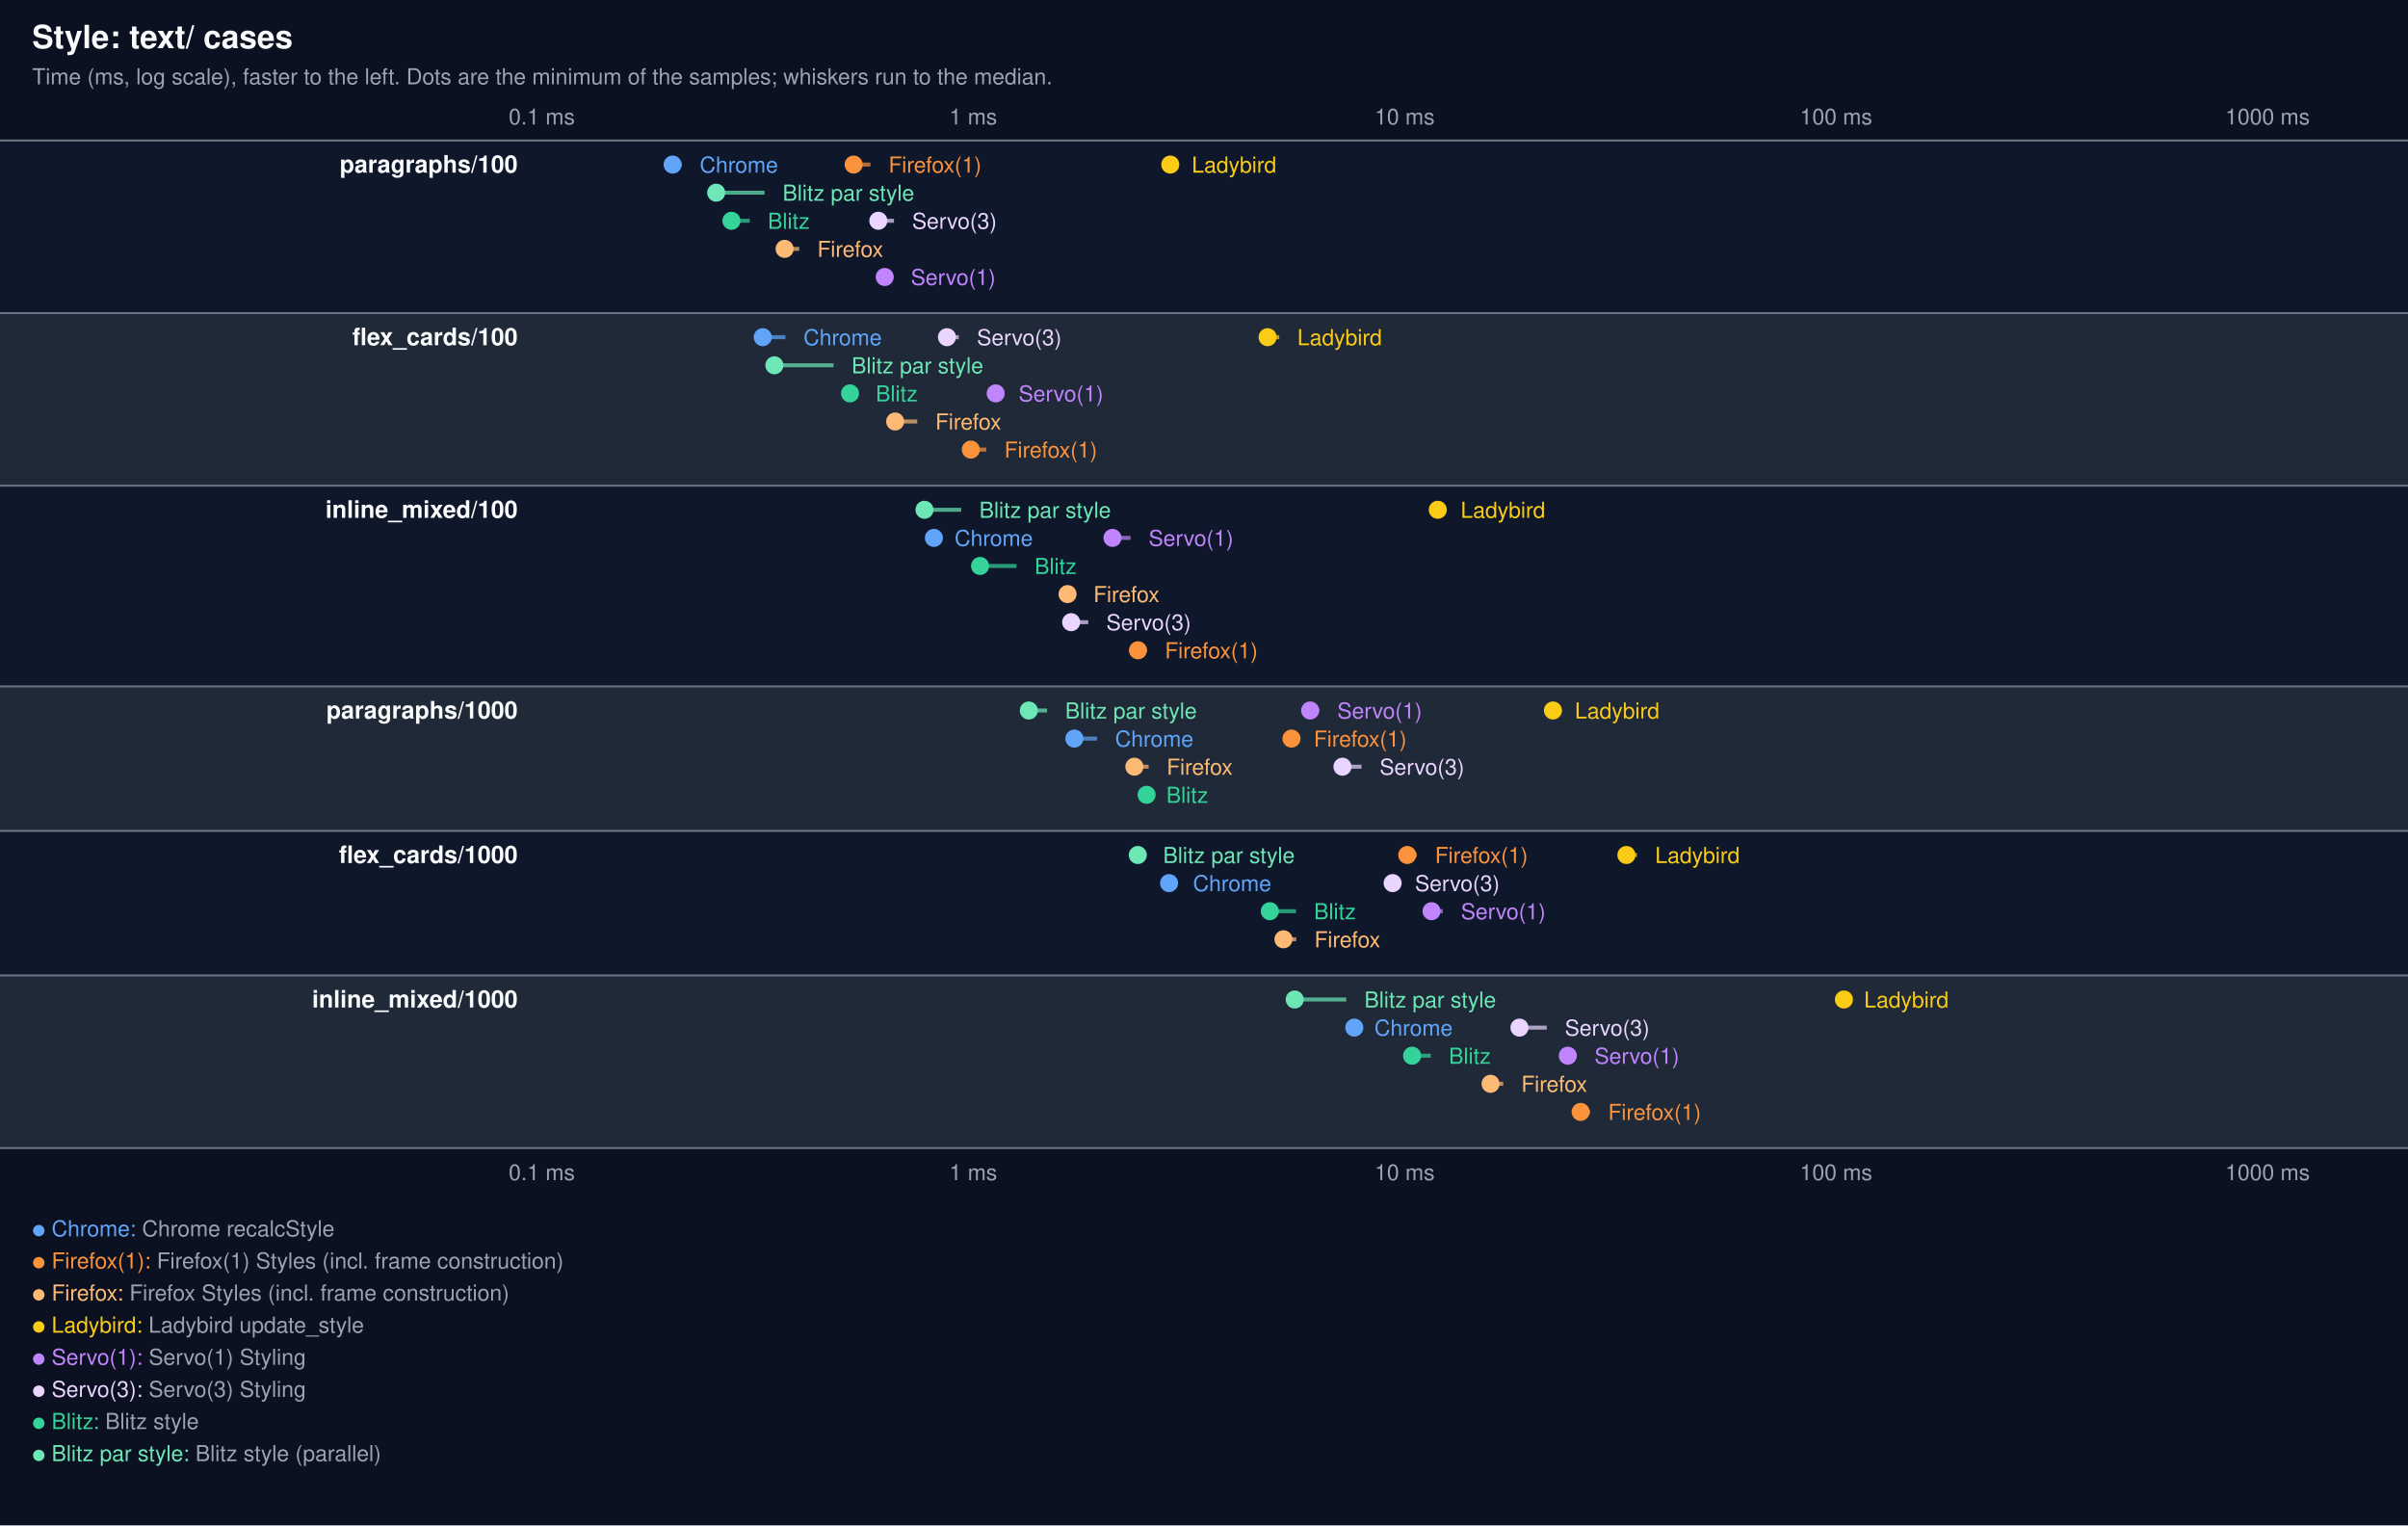
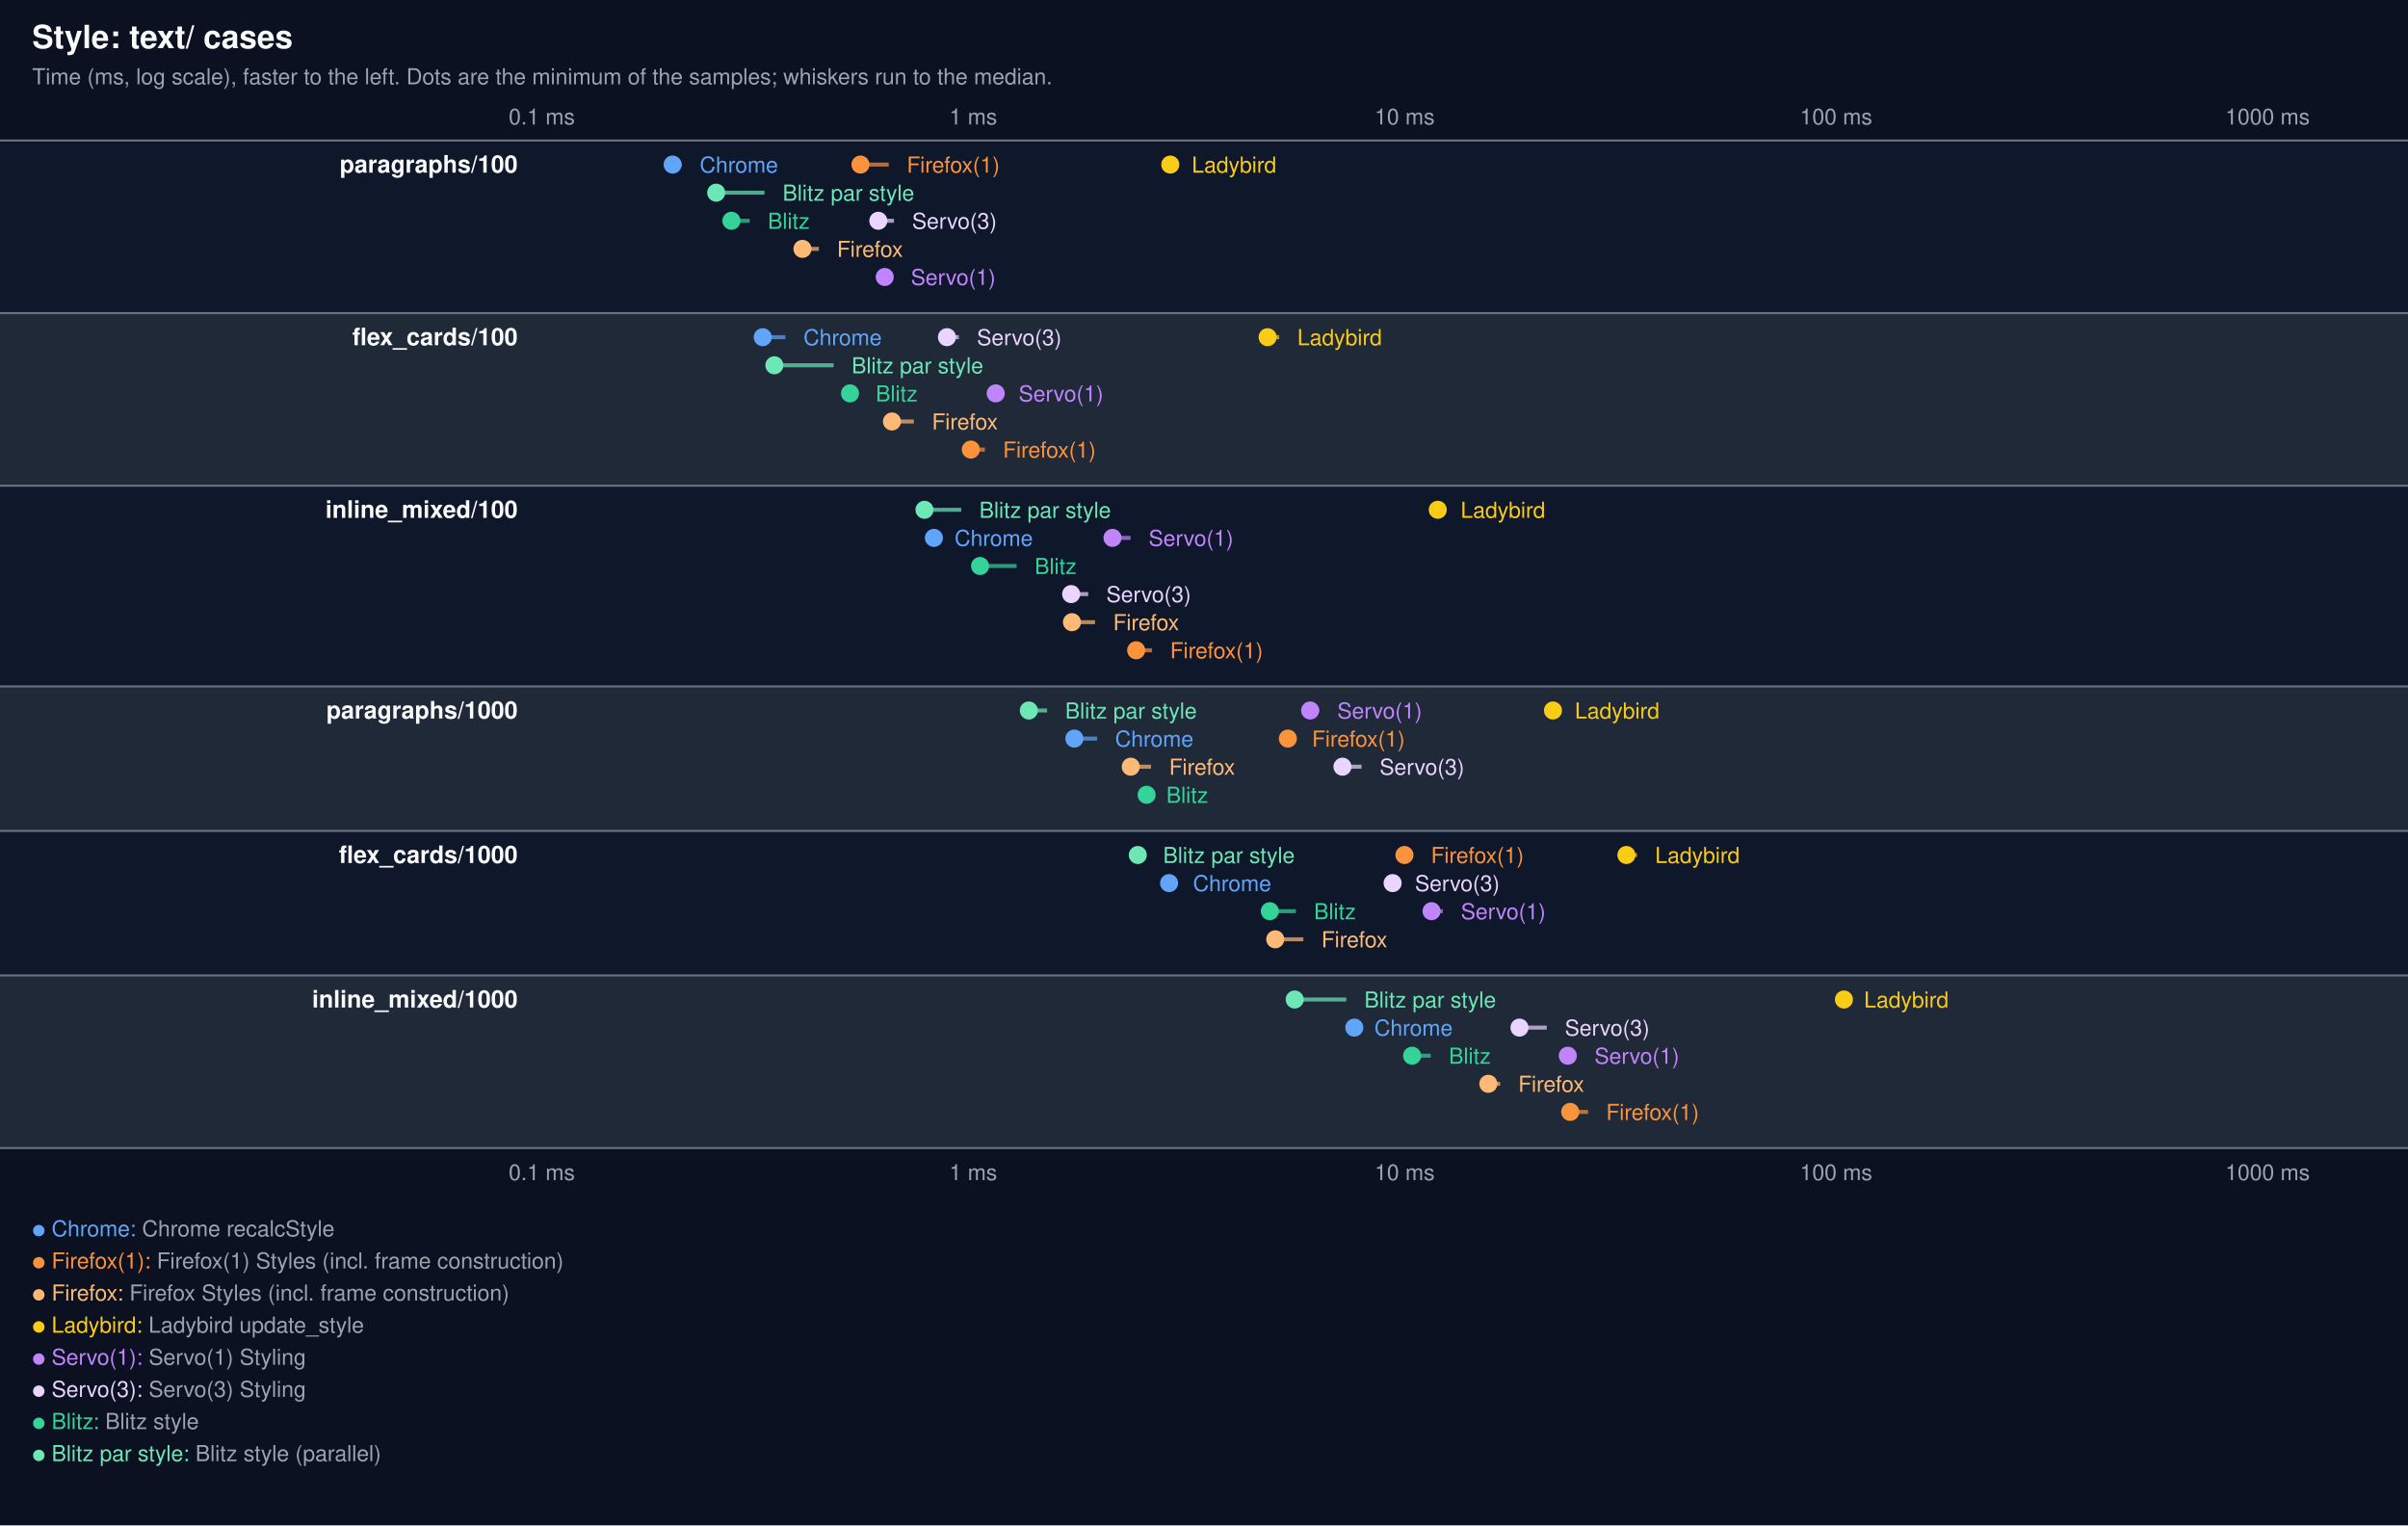
<svg xmlns="http://www.w3.org/2000/svg" width="1200" height="760" viewBox="0 0 1200 760" font-family="system-ui, -apple-system, Segoe UI, Helvetica, Arial, sans-serif">
  <rect width="1200" height="760" fill="#0b1120" />
  <text x="16" y="24" fill="#f9fafb" font-size="16" font-weight="600">Style: text/ cases</text>
  <text x="16" y="42" fill="#9ca3af" font-size="11">Time (ms, log scale), faster to the left. Dots are the minimum of the samples; whiskers run to the median.</text>
  <line x1="270.0" x2="270.0" y1="70" y2="572" stroke="#374151" stroke-dasharray="2 4" />
  <text x="270.0" y="62" fill="#9ca3af" font-size="11" text-anchor="middle">0.1 ms</text>
  <text x="270.0" y="588" fill="#9ca3af" font-size="11" text-anchor="middle">0.1 ms</text>
  <line x1="485.0" x2="485.0" y1="70" y2="572" stroke="#374151" stroke-dasharray="2 4" />
  <text x="485.0" y="62" fill="#9ca3af" font-size="11" text-anchor="middle">1 ms</text>
  <text x="485.0" y="588" fill="#9ca3af" font-size="11" text-anchor="middle">1 ms</text>
  <line x1="700.0" x2="700.0" y1="70" y2="572" stroke="#374151" stroke-dasharray="2 4" />
  <text x="700.0" y="62" fill="#9ca3af" font-size="11" text-anchor="middle">10 ms</text>
  <text x="700.0" y="588" fill="#9ca3af" font-size="11" text-anchor="middle">10 ms</text>
  <line x1="915.0" x2="915.0" y1="70" y2="572" stroke="#374151" stroke-dasharray="2 4" />
  <text x="915.0" y="62" fill="#9ca3af" font-size="11" text-anchor="middle">100 ms</text>
  <text x="915.0" y="588" fill="#9ca3af" font-size="11" text-anchor="middle">100 ms</text>
  <line x1="1130.0" x2="1130.0" y1="70" y2="572" stroke="#374151" stroke-dasharray="2 4" />
  <text x="1130.0" y="62" fill="#9ca3af" font-size="11" text-anchor="middle">1000 ms</text>
  <text x="1130.0" y="588" fill="#9ca3af" font-size="11" text-anchor="middle">1000 ms</text>
  <rect x="0" y="70" width="1200" height="86" fill="#0f172a" />
  <line x1="0" x2="1200" y1="70" y2="70" stroke="#6b7280" stroke-width="1" />
  <text x="258" y="86" fill="#f9fafb" font-size="12" font-weight="600" text-anchor="end">paragraphs/100</text>
  <line x1="335.2" x2="339.7" y1="82" y2="82" stroke="#60a5fa" stroke-width="2" opacity="0.7" />
  <circle cx="335.2" cy="82" r="4.5" fill="#60a5fa" />
  <text x="348.7" y="86" fill="#60a5fa" font-size="11" text-anchor="start">Chrome</text>
  <line x1="356.9" x2="381.0" y1="96" y2="96" stroke="#6ee7b7" stroke-width="2" opacity="0.7" />
  <circle cx="356.9" cy="96" r="4.5" fill="#6ee7b7" />
  <text x="390.0" y="100" fill="#6ee7b7" font-size="11" text-anchor="start">Blitz par style</text>
  <line x1="364.5" x2="373.6" y1="110" y2="110" stroke="#34d399" stroke-width="2" opacity="0.7" />
  <circle cx="364.5" cy="110" r="4.5" fill="#34d399" />
  <text x="382.6" y="114" fill="#34d399" font-size="11" text-anchor="start">Blitz</text>
-   <line x1="391.0" x2="398.3" y1="124" y2="124" stroke="#fdba74" stroke-width="2" opacity="0.7" />
-   <circle cx="391.0" cy="124" r="4.5" fill="#fdba74" />
-   <text x="407.3" y="128" fill="#fdba74" font-size="11" text-anchor="start">Firefox</text>
-   <line x1="425.4" x2="433.8" y1="82" y2="82" stroke="#fb923c" stroke-width="2" opacity="0.7" />
-   <circle cx="425.4" cy="82" r="4.5" fill="#fb923c" />
-   <text x="442.8" y="86" fill="#fb923c" font-size="11" text-anchor="start">Firefox(1)</text>
+   <line x1="399.9" x2="408.1" y1="124" y2="124" stroke="#fdba74" stroke-width="2" opacity="0.7" />
+   <circle cx="399.9" cy="124" r="4.5" fill="#fdba74" />
+   <text x="417.1" y="128" fill="#fdba74" font-size="11" text-anchor="start">Firefox</text>
+   <line x1="428.8" x2="442.9" y1="82" y2="82" stroke="#fb923c" stroke-width="2" opacity="0.7" />
+   <circle cx="428.8" cy="82" r="4.5" fill="#fb923c" />
+   <text x="451.9" y="86" fill="#fb923c" font-size="11" text-anchor="start">Firefox(1)</text>
  <line x1="437.7" x2="445.5" y1="110" y2="110" stroke="#e9d5ff" stroke-width="2" opacity="0.7" />
  <circle cx="437.7" cy="110" r="4.5" fill="#e9d5ff" />
  <text x="454.5" y="114" fill="#e9d5ff" font-size="11" text-anchor="start">Servo(3)</text>
  <line x1="440.9" x2="444.9" y1="138" y2="138" stroke="#c084fc" stroke-width="2" opacity="0.7" />
  <circle cx="440.9" cy="138" r="4.5" fill="#c084fc" />
  <text x="453.9" y="142" fill="#c084fc" font-size="11" text-anchor="start">Servo(1)</text>
  <line x1="583.2" x2="584.9" y1="82" y2="82" stroke="#facc15" stroke-width="2" opacity="0.7" />
  <circle cx="583.2" cy="82" r="4.5" fill="#facc15" />
  <text x="593.9" y="86" fill="#facc15" font-size="11" text-anchor="start">Ladybird</text>
  <rect x="0" y="156" width="1200" height="86" fill="#1f2937" />
  <line x1="0" x2="1200" y1="156" y2="156" stroke="#6b7280" stroke-width="1" />
  <text x="258" y="172" fill="#f9fafb" font-size="12" font-weight="600" text-anchor="end">flex_cards/100</text>
  <line x1="380.1" x2="391.4" y1="168" y2="168" stroke="#60a5fa" stroke-width="2" opacity="0.7" />
  <circle cx="380.1" cy="168" r="4.5" fill="#60a5fa" />
  <text x="400.4" y="172" fill="#60a5fa" font-size="11" text-anchor="start">Chrome</text>
  <line x1="385.9" x2="415.4" y1="182" y2="182" stroke="#6ee7b7" stroke-width="2" opacity="0.7" />
  <circle cx="385.9" cy="182" r="4.5" fill="#6ee7b7" />
  <text x="424.4" y="186" fill="#6ee7b7" font-size="11" text-anchor="start">Blitz par style</text>
  <line x1="423.6" x2="427.4" y1="196" y2="196" stroke="#34d399" stroke-width="2" opacity="0.7" />
  <circle cx="423.6" cy="196" r="4.5" fill="#34d399" />
  <text x="436.4" y="200" fill="#34d399" font-size="11" text-anchor="start">Blitz</text>
-   <line x1="446.1" x2="457.1" y1="210" y2="210" stroke="#fdba74" stroke-width="2" opacity="0.7" />
-   <circle cx="446.1" cy="210" r="4.5" fill="#fdba74" />
-   <text x="466.1" y="214" fill="#fdba74" font-size="11" text-anchor="start">Firefox</text>
+   <line x1="444.5" x2="455.4" y1="210" y2="210" stroke="#fdba74" stroke-width="2" opacity="0.7" />
+   <circle cx="444.5" cy="210" r="4.5" fill="#fdba74" />
+   <text x="464.4" y="214" fill="#fdba74" font-size="11" text-anchor="start">Firefox</text>
  <line x1="471.9" x2="477.8" y1="168" y2="168" stroke="#e9d5ff" stroke-width="2" opacity="0.7" />
  <circle cx="471.9" cy="168" r="4.5" fill="#e9d5ff" />
  <text x="486.8" y="172" fill="#e9d5ff" font-size="11" text-anchor="start">Servo(3)</text>
-   <line x1="483.8" x2="491.5" y1="224" y2="224" stroke="#fb923c" stroke-width="2" opacity="0.7" />
+   <line x1="483.8" x2="490.8" y1="224" y2="224" stroke="#fb923c" stroke-width="2" opacity="0.7" />
  <circle cx="483.8" cy="224" r="4.5" fill="#fb923c" />
-   <text x="500.5" y="228" fill="#fb923c" font-size="11" text-anchor="start">Firefox(1)</text>
+   <text x="499.8" y="228" fill="#fb923c" font-size="11" text-anchor="start">Firefox(1)</text>
  <line x1="496.2" x2="498.6" y1="196" y2="196" stroke="#c084fc" stroke-width="2" opacity="0.7" />
  <circle cx="496.2" cy="196" r="4.5" fill="#c084fc" />
  <text x="507.6" y="200" fill="#c084fc" font-size="11" text-anchor="start">Servo(1)</text>
  <line x1="631.7" x2="637.5" y1="168" y2="168" stroke="#facc15" stroke-width="2" opacity="0.7" />
  <circle cx="631.7" cy="168" r="4.5" fill="#facc15" />
  <text x="646.5" y="172" fill="#facc15" font-size="11" text-anchor="start">Ladybird</text>
  <rect x="0" y="242" width="1200" height="100" fill="#0f172a" />
  <line x1="0" x2="1200" y1="242" y2="242" stroke="#6b7280" stroke-width="1" />
  <text x="258" y="258" fill="#f9fafb" font-size="12" font-weight="600" text-anchor="end">inline_mixed/100</text>
  <line x1="460.7" x2="479.0" y1="254" y2="254" stroke="#6ee7b7" stroke-width="2" opacity="0.7" />
  <circle cx="460.7" cy="254" r="4.5" fill="#6ee7b7" />
  <text x="488.0" y="258" fill="#6ee7b7" font-size="11" text-anchor="start">Blitz par style</text>
  <line x1="465.4" x2="466.7" y1="268" y2="268" stroke="#60a5fa" stroke-width="2" opacity="0.7" />
  <circle cx="465.4" cy="268" r="4.5" fill="#60a5fa" />
  <text x="475.7" y="272" fill="#60a5fa" font-size="11" text-anchor="start">Chrome</text>
  <line x1="488.4" x2="506.6" y1="282" y2="282" stroke="#34d399" stroke-width="2" opacity="0.7" />
  <circle cx="488.4" cy="282" r="4.5" fill="#34d399" />
  <text x="515.6" y="286" fill="#34d399" font-size="11" text-anchor="start">Blitz</text>
-   <line x1="532.0" x2="535.9" y1="296" y2="296" stroke="#fdba74" stroke-width="2" opacity="0.7" />
-   <circle cx="532.0" cy="296" r="4.5" fill="#fdba74" />
-   <text x="544.9" y="300" fill="#fdba74" font-size="11" text-anchor="start">Firefox</text>
-   <line x1="533.8" x2="542.3" y1="310" y2="310" stroke="#e9d5ff" stroke-width="2" opacity="0.7" />
-   <circle cx="533.8" cy="310" r="4.5" fill="#e9d5ff" />
-   <text x="551.3" y="314" fill="#e9d5ff" font-size="11" text-anchor="start">Servo(3)</text>
+   <line x1="533.8" x2="542.3" y1="296" y2="296" stroke="#e9d5ff" stroke-width="2" opacity="0.7" />
+   <circle cx="533.8" cy="296" r="4.5" fill="#e9d5ff" />
+   <text x="551.3" y="300" fill="#e9d5ff" font-size="11" text-anchor="start">Servo(3)</text>
+   <line x1="534.2" x2="545.7" y1="310" y2="310" stroke="#fdba74" stroke-width="2" opacity="0.7" />
+   <circle cx="534.2" cy="310" r="4.5" fill="#fdba74" />
+   <text x="554.7" y="314" fill="#fdba74" font-size="11" text-anchor="start">Firefox</text>
  <line x1="554.4" x2="563.4" y1="268" y2="268" stroke="#c084fc" stroke-width="2" opacity="0.7" />
  <circle cx="554.4" cy="268" r="4.5" fill="#c084fc" />
  <text x="572.4" y="272" fill="#c084fc" font-size="11" text-anchor="start">Servo(1)</text>
-   <line x1="567.1" x2="571.5" y1="324" y2="324" stroke="#fb923c" stroke-width="2" opacity="0.7" />
-   <circle cx="567.1" cy="324" r="4.5" fill="#fb923c" />
-   <text x="580.5" y="328" fill="#fb923c" font-size="11" text-anchor="start">Firefox(1)</text>
+   <line x1="566.2" x2="574.1" y1="324" y2="324" stroke="#fb923c" stroke-width="2" opacity="0.7" />
+   <circle cx="566.2" cy="324" r="4.5" fill="#fb923c" />
+   <text x="583.1" y="328" fill="#fb923c" font-size="11" text-anchor="start">Firefox(1)</text>
  <line x1="716.5" x2="718.9" y1="254" y2="254" stroke="#facc15" stroke-width="2" opacity="0.7" />
  <circle cx="716.5" cy="254" r="4.5" fill="#facc15" />
  <text x="727.9" y="258" fill="#facc15" font-size="11" text-anchor="start">Ladybird</text>
  <rect x="0" y="342" width="1200" height="72" fill="#1f2937" />
  <line x1="0" x2="1200" y1="342" y2="342" stroke="#6b7280" stroke-width="1" />
  <text x="258" y="358" fill="#f9fafb" font-size="12" font-weight="600" text-anchor="end">paragraphs/1000</text>
  <line x1="512.7" x2="521.8" y1="354" y2="354" stroke="#6ee7b7" stroke-width="2" opacity="0.7" />
  <circle cx="512.7" cy="354" r="4.5" fill="#6ee7b7" />
  <text x="530.8" y="358" fill="#6ee7b7" font-size="11" text-anchor="start">Blitz par style</text>
  <line x1="535.4" x2="546.7" y1="368" y2="368" stroke="#60a5fa" stroke-width="2" opacity="0.7" />
  <circle cx="535.4" cy="368" r="4.5" fill="#60a5fa" />
  <text x="555.7" y="372" fill="#60a5fa" font-size="11" text-anchor="start">Chrome</text>
-   <line x1="565.3" x2="572.4" y1="382" y2="382" stroke="#fdba74" stroke-width="2" opacity="0.7" />
-   <circle cx="565.3" cy="382" r="4.5" fill="#fdba74" />
-   <text x="581.4" y="386" fill="#fdba74" font-size="11" text-anchor="start">Firefox</text>
+   <line x1="563.5" x2="573.6" y1="382" y2="382" stroke="#fdba74" stroke-width="2" opacity="0.7" />
+   <circle cx="563.5" cy="382" r="4.5" fill="#fdba74" />
+   <text x="582.6" y="386" fill="#fdba74" font-size="11" text-anchor="start">Firefox</text>
  <line x1="571.4" x2="572.2" y1="396" y2="396" stroke="#34d399" stroke-width="2" opacity="0.7" />
  <circle cx="571.4" cy="396" r="4.5" fill="#34d399" />
  <text x="581.2" y="400" fill="#34d399" font-size="11" text-anchor="start">Blitz</text>
-   <line x1="643.6" x2="645.7" y1="368" y2="368" stroke="#fb923c" stroke-width="2" opacity="0.7" />
-   <circle cx="643.6" cy="368" r="4.5" fill="#fb923c" />
-   <text x="654.7" y="372" fill="#fb923c" font-size="11" text-anchor="start">Firefox(1)</text>
+   <line x1="641.8" x2="644.8" y1="368" y2="368" stroke="#fb923c" stroke-width="2" opacity="0.7" />
+   <circle cx="641.8" cy="368" r="4.5" fill="#fb923c" />
+   <text x="653.8" y="372" fill="#fb923c" font-size="11" text-anchor="start">Firefox(1)</text>
  <line x1="652.9" x2="657.4" y1="354" y2="354" stroke="#c084fc" stroke-width="2" opacity="0.7" />
  <circle cx="652.9" cy="354" r="4.5" fill="#c084fc" />
  <text x="666.4" y="358" fill="#c084fc" font-size="11" text-anchor="start">Servo(1)</text>
  <line x1="669.0" x2="678.5" y1="382" y2="382" stroke="#e9d5ff" stroke-width="2" opacity="0.7" />
  <circle cx="669.0" cy="382" r="4.5" fill="#e9d5ff" />
  <text x="687.5" y="386" fill="#e9d5ff" font-size="11" text-anchor="start">Servo(3)</text>
  <line x1="773.9" x2="775.8" y1="354" y2="354" stroke="#facc15" stroke-width="2" opacity="0.7" />
  <circle cx="773.9" cy="354" r="4.5" fill="#facc15" />
  <text x="784.8" y="358" fill="#facc15" font-size="11" text-anchor="start">Ladybird</text>
  <rect x="0" y="414" width="1200" height="72" fill="#0f172a" />
  <line x1="0" x2="1200" y1="414" y2="414" stroke="#6b7280" stroke-width="1" />
  <text x="258" y="430" fill="#f9fafb" font-size="12" font-weight="600" text-anchor="end">flex_cards/1000</text>
  <line x1="567.0" x2="570.6" y1="426" y2="426" stroke="#6ee7b7" stroke-width="2" opacity="0.7" />
  <circle cx="567.0" cy="426" r="4.5" fill="#6ee7b7" />
  <text x="579.6" y="430" fill="#6ee7b7" font-size="11" text-anchor="start">Blitz par style</text>
  <line x1="582.6" x2="585.5" y1="440" y2="440" stroke="#60a5fa" stroke-width="2" opacity="0.7" />
  <circle cx="582.6" cy="440" r="4.5" fill="#60a5fa" />
  <text x="594.5" y="444" fill="#60a5fa" font-size="11" text-anchor="start">Chrome</text>
  <line x1="632.8" x2="645.8" y1="454" y2="454" stroke="#34d399" stroke-width="2" opacity="0.7" />
  <circle cx="632.8" cy="454" r="4.5" fill="#34d399" />
  <text x="654.8" y="458" fill="#34d399" font-size="11" text-anchor="start">Blitz</text>
-   <line x1="639.6" x2="646.0" y1="468" y2="468" stroke="#fdba74" stroke-width="2" opacity="0.7" />
-   <circle cx="639.6" cy="468" r="4.5" fill="#fdba74" />
-   <text x="655.0" y="472" fill="#fdba74" font-size="11" text-anchor="start">Firefox</text>
+   <line x1="635.5" x2="649.5" y1="468" y2="468" stroke="#fdba74" stroke-width="2" opacity="0.7" />
+   <circle cx="635.5" cy="468" r="4.5" fill="#fdba74" />
+   <text x="658.5" y="472" fill="#fdba74" font-size="11" text-anchor="start">Firefox</text>
  <line x1="694.0" x2="696.1" y1="440" y2="440" stroke="#e9d5ff" stroke-width="2" opacity="0.7" />
  <circle cx="694.0" cy="440" r="4.5" fill="#e9d5ff" />
  <text x="705.1" y="444" fill="#e9d5ff" font-size="11" text-anchor="start">Servo(3)</text>
-   <line x1="701.3" x2="706.1" y1="426" y2="426" stroke="#fb923c" stroke-width="2" opacity="0.7" />
-   <circle cx="701.3" cy="426" r="4.5" fill="#fb923c" />
-   <text x="715.1" y="430" fill="#fb923c" font-size="11" text-anchor="start">Firefox(1)</text>
+   <line x1="699.9" x2="704.1" y1="426" y2="426" stroke="#fb923c" stroke-width="2" opacity="0.7" />
+   <circle cx="699.9" cy="426" r="4.5" fill="#fb923c" />
+   <text x="713.1" y="430" fill="#fb923c" font-size="11" text-anchor="start">Firefox(1)</text>
  <line x1="713.4" x2="719.0" y1="454" y2="454" stroke="#c084fc" stroke-width="2" opacity="0.7" />
  <circle cx="713.4" cy="454" r="4.5" fill="#c084fc" />
  <text x="728.0" y="458" fill="#c084fc" font-size="11" text-anchor="start">Servo(1)</text>
  <line x1="810.5" x2="815.8" y1="426" y2="426" stroke="#facc15" stroke-width="2" opacity="0.7" />
  <circle cx="810.5" cy="426" r="4.5" fill="#facc15" />
  <text x="824.8" y="430" fill="#facc15" font-size="11" text-anchor="start">Ladybird</text>
  <rect x="0" y="486" width="1200" height="86" fill="#1f2937" />
  <line x1="0" x2="1200" y1="486" y2="486" stroke="#6b7280" stroke-width="1" />
  <text x="258" y="502" fill="#f9fafb" font-size="12" font-weight="600" text-anchor="end">inline_mixed/1000</text>
  <line x1="645.2" x2="670.9" y1="498" y2="498" stroke="#6ee7b7" stroke-width="2" opacity="0.7" />
  <circle cx="645.2" cy="498" r="4.5" fill="#6ee7b7" />
  <text x="679.9" y="502" fill="#6ee7b7" font-size="11" text-anchor="start">Blitz par style</text>
  <line x1="674.9" x2="675.9" y1="512" y2="512" stroke="#60a5fa" stroke-width="2" opacity="0.7" />
  <circle cx="674.9" cy="512" r="4.5" fill="#60a5fa" />
  <text x="684.9" y="516" fill="#60a5fa" font-size="11" text-anchor="start">Chrome</text>
  <line x1="703.7" x2="713.0" y1="526" y2="526" stroke="#34d399" stroke-width="2" opacity="0.7" />
  <circle cx="703.7" cy="526" r="4.5" fill="#34d399" />
  <text x="722.0" y="530" fill="#34d399" font-size="11" text-anchor="start">Blitz</text>
-   <line x1="742.8" x2="749.1" y1="540" y2="540" stroke="#fdba74" stroke-width="2" opacity="0.7" />
-   <circle cx="742.8" cy="540" r="4.5" fill="#fdba74" />
-   <text x="758.1" y="544" fill="#fdba74" font-size="11" text-anchor="start">Firefox</text>
+   <line x1="741.7" x2="747.6" y1="540" y2="540" stroke="#fdba74" stroke-width="2" opacity="0.7" />
+   <circle cx="741.7" cy="540" r="4.5" fill="#fdba74" />
+   <text x="756.6" y="544" fill="#fdba74" font-size="11" text-anchor="start">Firefox</text>
  <line x1="757.2" x2="770.8" y1="512" y2="512" stroke="#e9d5ff" stroke-width="2" opacity="0.7" />
  <circle cx="757.2" cy="512" r="4.5" fill="#e9d5ff" />
  <text x="779.8" y="516" fill="#e9d5ff" font-size="11" text-anchor="start">Servo(3)</text>
  <line x1="781.3" x2="785.6" y1="526" y2="526" stroke="#c084fc" stroke-width="2" opacity="0.7" />
  <circle cx="781.3" cy="526" r="4.5" fill="#c084fc" />
  <text x="794.6" y="530" fill="#c084fc" font-size="11" text-anchor="start">Servo(1)</text>
-   <line x1="787.7" x2="792.4" y1="554" y2="554" stroke="#fb923c" stroke-width="2" opacity="0.7" />
-   <circle cx="787.7" cy="554" r="4.5" fill="#fb923c" />
-   <text x="801.4" y="558" fill="#fb923c" font-size="11" text-anchor="start">Firefox(1)</text>
+   <line x1="782.5" x2="791.4" y1="554" y2="554" stroke="#fb923c" stroke-width="2" opacity="0.7" />
+   <circle cx="782.5" cy="554" r="4.5" fill="#fb923c" />
+   <text x="800.4" y="558" fill="#fb923c" font-size="11" text-anchor="start">Firefox(1)</text>
  <line x1="918.9" x2="919.9" y1="498" y2="498" stroke="#facc15" stroke-width="2" opacity="0.7" />
  <circle cx="918.9" cy="498" r="4.5" fill="#facc15" />
  <text x="928.9" y="502" fill="#facc15" font-size="11" text-anchor="start">Ladybird</text>
  <line x1="0" x2="1200" y1="572" y2="572" stroke="#6b7280" stroke-width="1" />
  <text x="16" y="616" font-size="11" fill="#60a5fa">● Chrome: <tspan fill="#9ca3af">Chrome recalcStyle</tspan>
  </text>
  <text x="16" y="632" font-size="11" fill="#fb923c">● Firefox(1): <tspan fill="#9ca3af">Firefox(1) Styles (incl. frame construction)</tspan>
  </text>
  <text x="16" y="648" font-size="11" fill="#fdba74">● Firefox: <tspan fill="#9ca3af">Firefox Styles (incl. frame construction)</tspan>
  </text>
  <text x="16" y="664" font-size="11" fill="#facc15">● Ladybird: <tspan fill="#9ca3af">Ladybird update_style</tspan>
  </text>
  <text x="16" y="680" font-size="11" fill="#c084fc">● Servo(1): <tspan fill="#9ca3af">Servo(1) Styling</tspan>
  </text>
  <text x="16" y="696" font-size="11" fill="#e9d5ff">● Servo(3): <tspan fill="#9ca3af">Servo(3) Styling</tspan>
  </text>
  <text x="16" y="712" font-size="11" fill="#34d399">● Blitz: <tspan fill="#9ca3af">Blitz style</tspan>
  </text>
  <text x="16" y="728" font-size="11" fill="#6ee7b7">● Blitz par style: <tspan fill="#9ca3af">Blitz style (parallel)</tspan>
  </text>
</svg>
